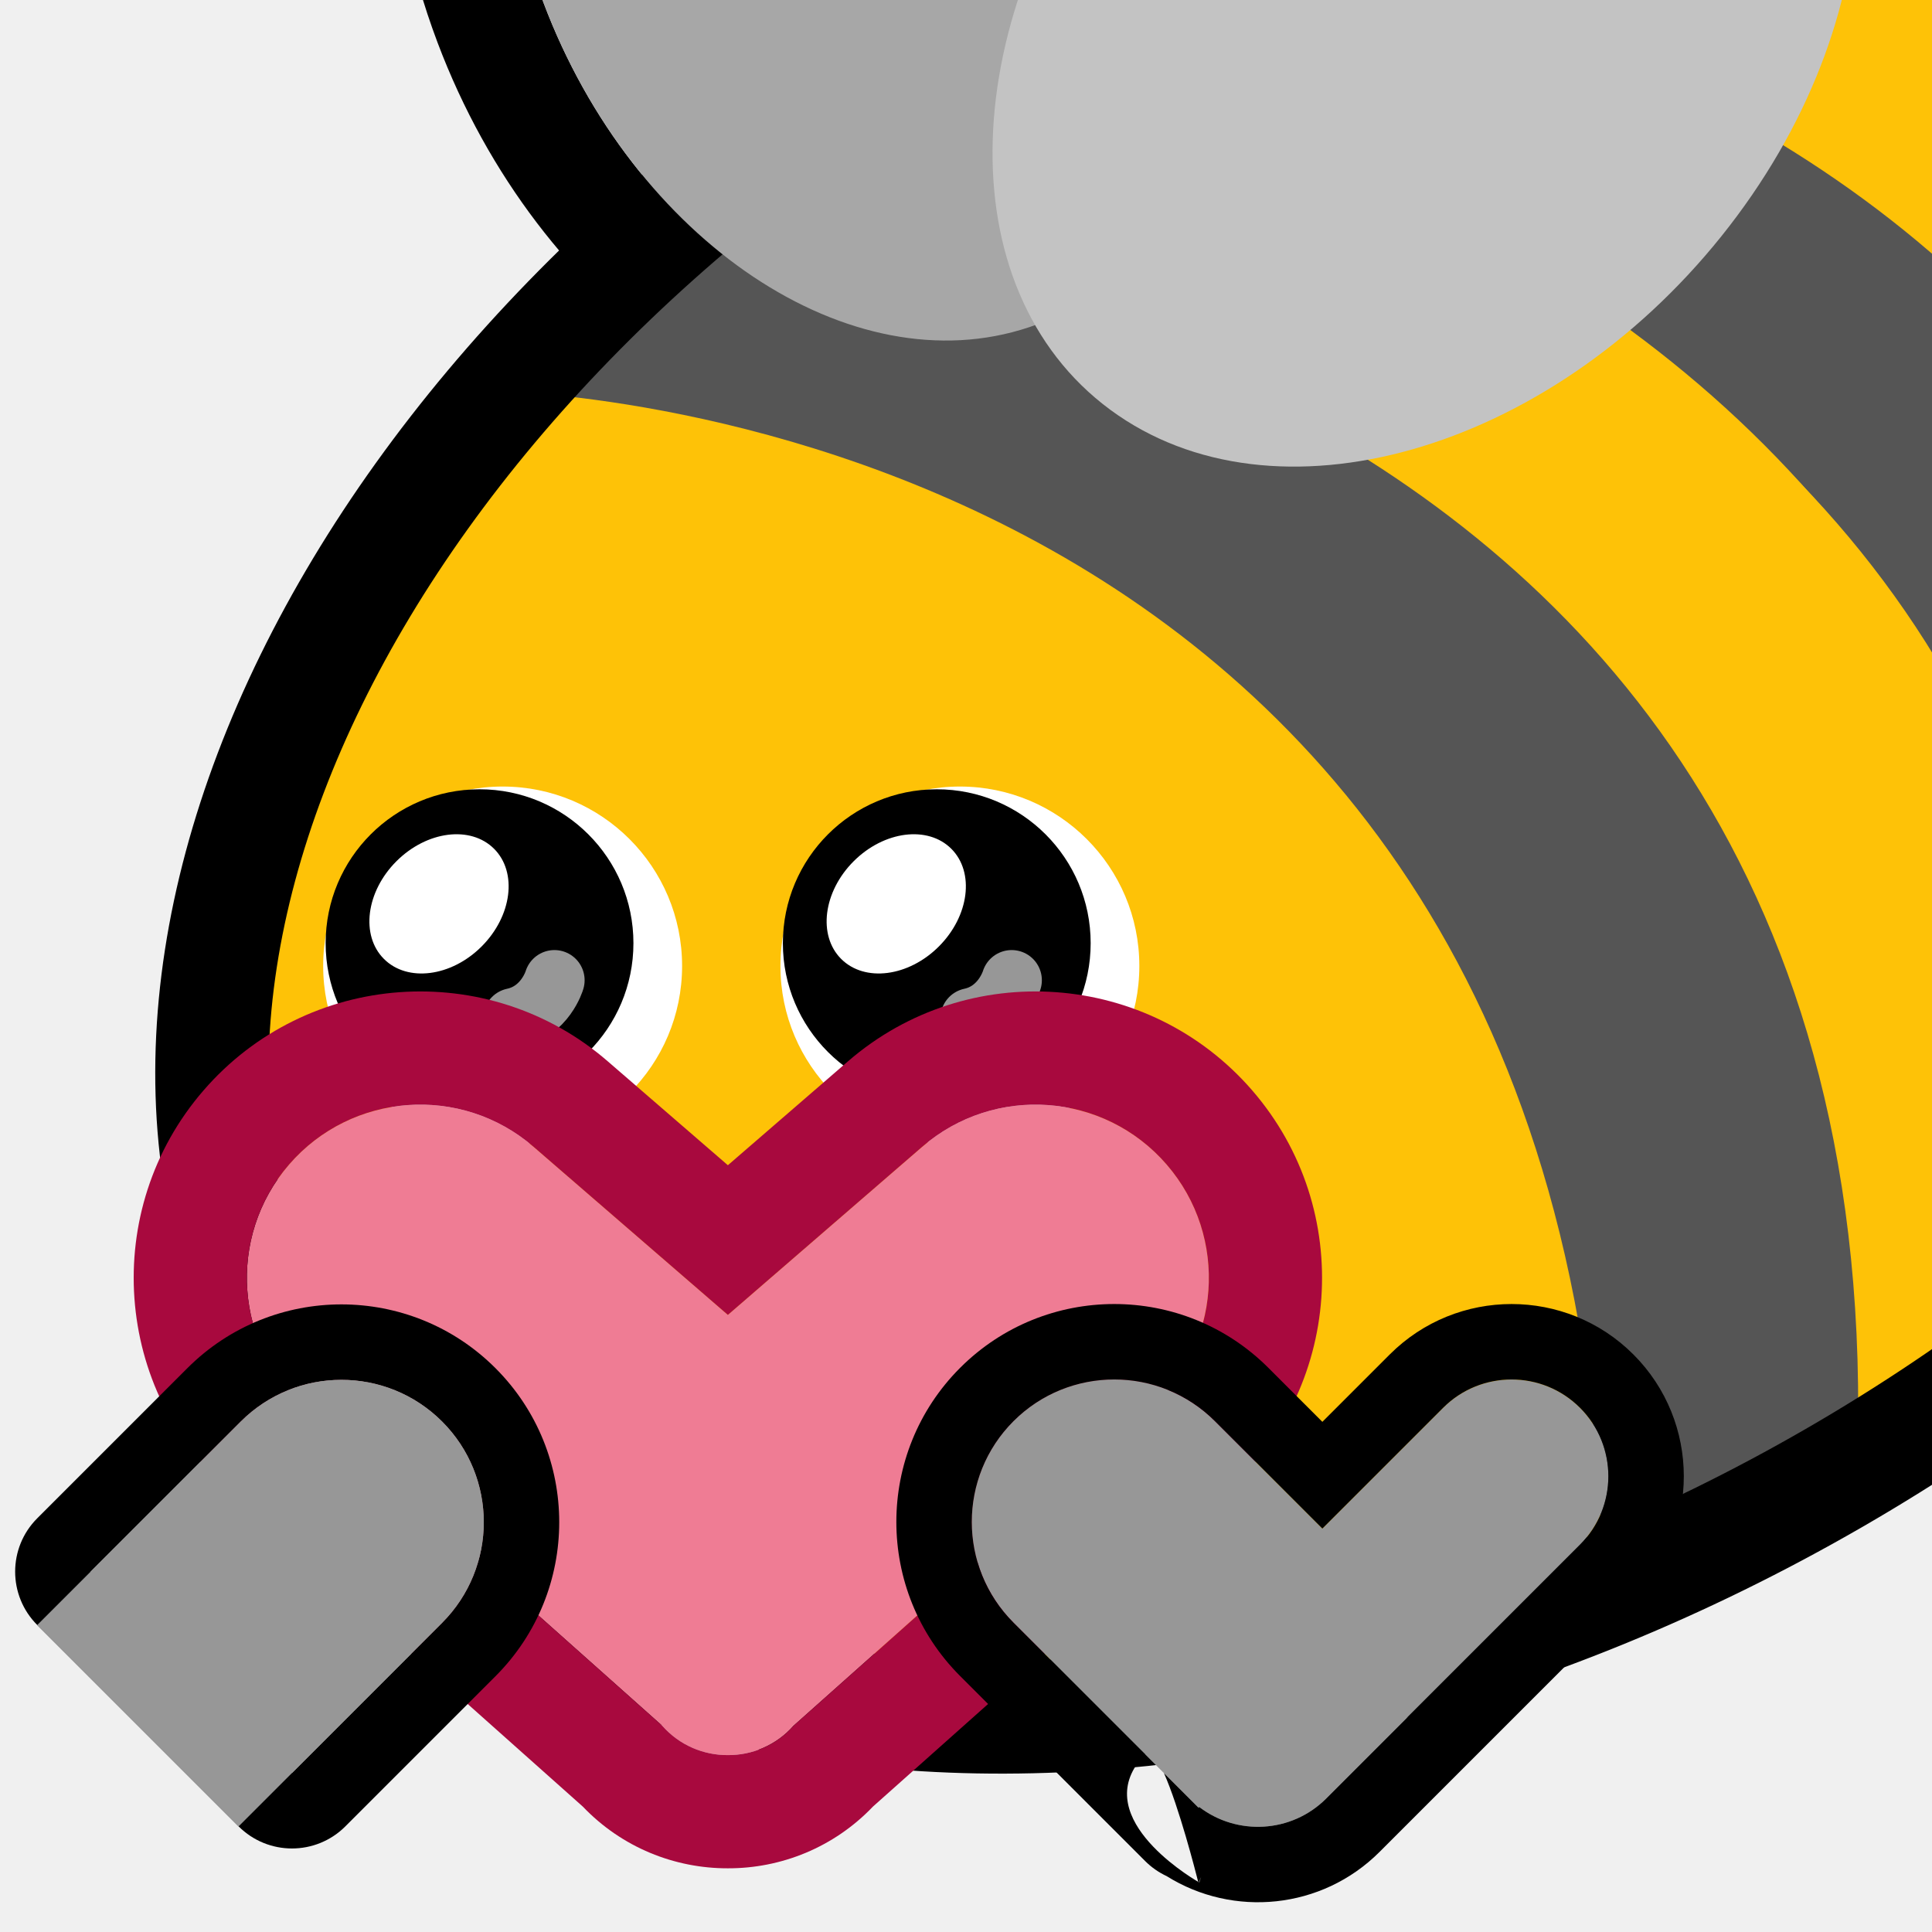
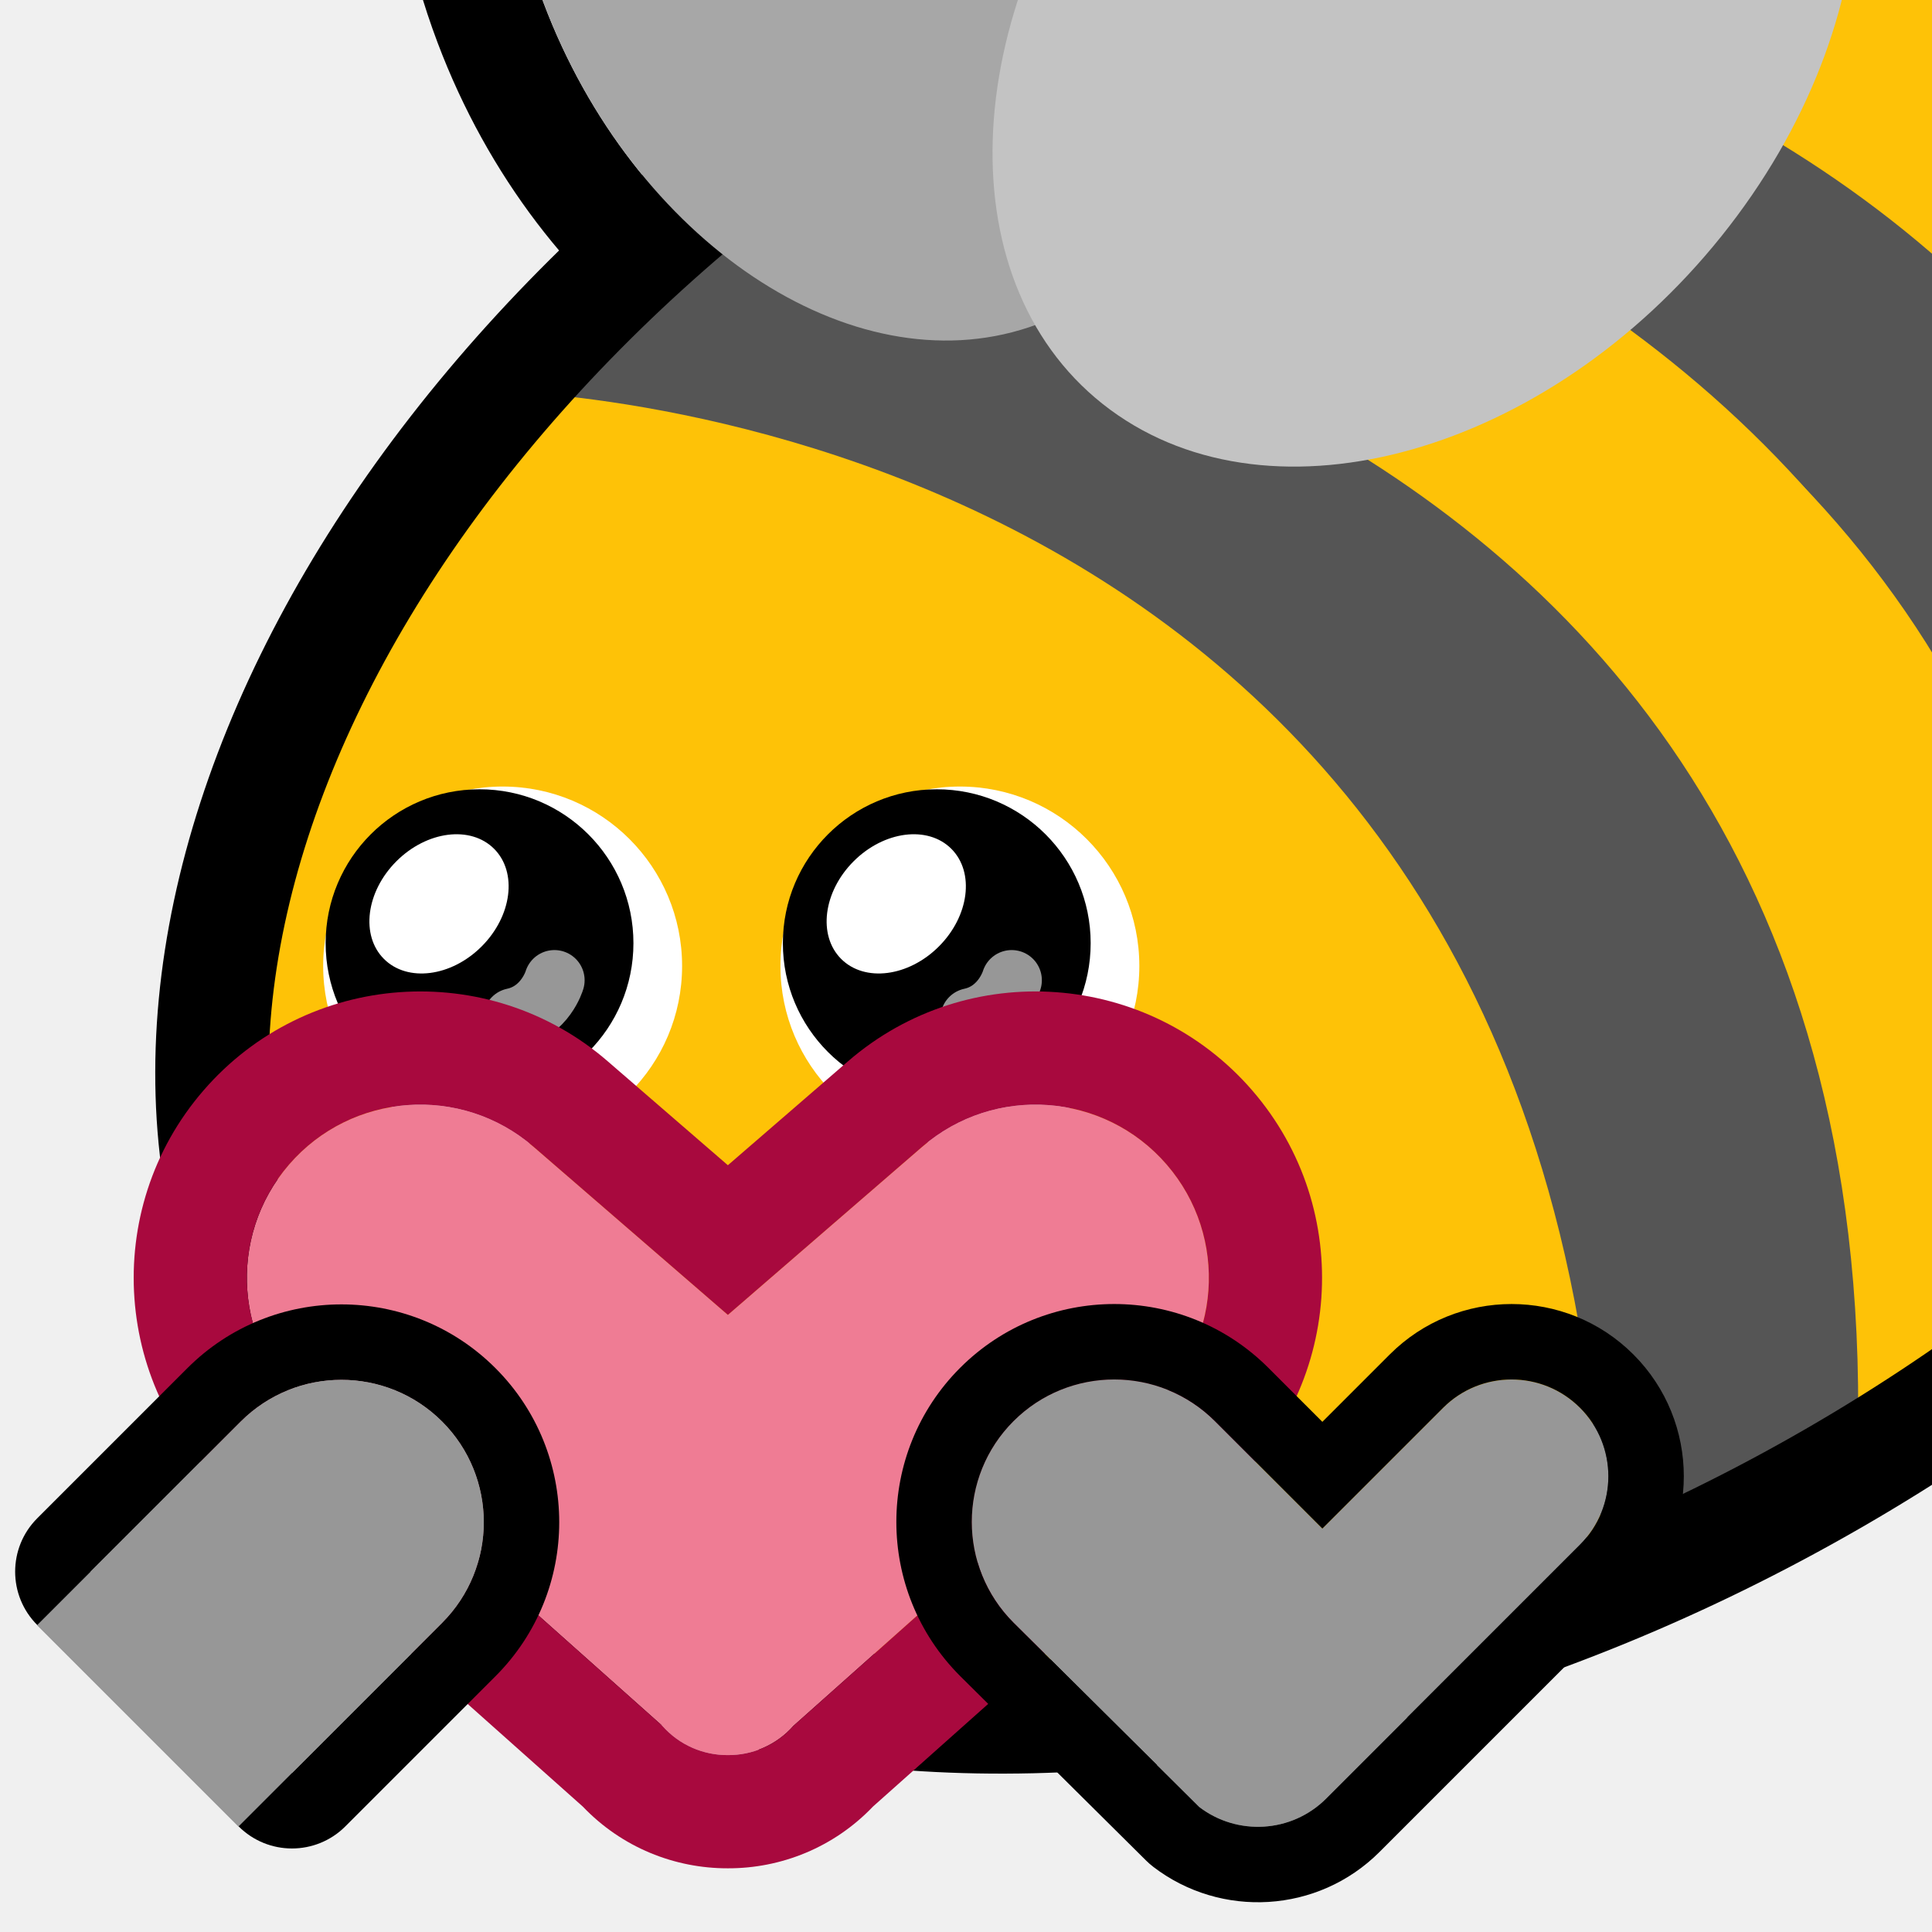
<svg xmlns="http://www.w3.org/2000/svg" width="100%" height="100%" viewBox="0 0 256 256" version="1.1" xml:space="preserve" style="fill-rule:evenodd;clip-rule:evenodd;stroke-linecap:round;stroke-linejoin:round;stroke-miterlimit:1.5;">
  <rect id="blobbee_heart" x="-0" y="0" width="256" height="256" style="fill:none;" />
  <clipPath id="_clip1">
    <rect x="-0" y="0" width="256" height="256" />
  </clipPath>
  <g clip-path="url(#_clip1)">
    <path id="Wings-outline" d="M130.856,59.756C103.019,62.47 71.403,41.235 57.982,5.65C42.637,-35.039 58.037,-75.299 88.386,-85.447C112.041,-93.356 140.798,-81.45 159.283,-56.218C186.131,-74.864 218.386,-77.209 239.378,-61.728C266.807,-41.5 268.887,4.414 239.797,40.686C211.162,76.39 165.207,86.274 138.208,66.364C135.509,64.373 133.058,62.162 130.856,59.756ZM137.155,43.08C139.645,47.429 142.961,51.231 147.111,54.291C168.802,70.288 205.09,59.987 228.095,31.302C251.1,2.617 252.167,-33.659 230.475,-49.656C210.553,-64.348 178.317,-56.856 155.368,-33.312C142.407,-61.872 115.433,-78.674 93.143,-71.221C69.559,-63.336 60.093,-31.263 72.017,0.357C83.942,31.976 112.771,51.244 136.356,43.359C136.624,43.269 136.89,43.176 137.155,43.08Z" />
    <path id="Body" d="M127.902,1.921C208.729,-44.745 300.137,-39.183 331.897,14.333C363.657,67.85 323.82,149.185 242.993,195.851C162.165,242.517 70.758,236.955 38.998,183.439C7.237,129.922 47.074,48.587 127.902,1.921Z" style="fill:rgb(254,194,7);" />
    <g id="Stripes">
      <path d="M188.793,-16.095C187.039,-14.699 315.054,-20.58 327.076,109.803C391.095,-61.796 189.429,-29.021 188.793,-16.095Z" style="fill:rgb(85,85,85);" />
      <path d="M327.076,111.159C319.401,-14.647 191.893,-17.614 192.59,-21.35L145.073,-3.751C145.073,-3.751 299.034,-6.142 304.518,142.104L323.15,113.42" style="fill:rgb(254,194,7);" />
      <path d="M275.897,172.628L304.252,142.104C298.868,-6.332 141.84,-8.914 141.842,-8.859L116.671,5.99C116.437,6.032 279.066,19.108 275.897,172.628Z" style="fill:rgb(85,85,85);" />
      <path d="M118.8,6.104L91.65,27.286C91.65,27.286 247.73,42.825 246.071,194.336L275.383,174.688C286.256,24.404 117.148,7.374 114.749,9.264" style="fill:rgb(254,194,7);" />
      <path d="M85.819,30.174L65.463,51.814C65.463,51.814 209.143,53.111 212.42,209.36L246.071,194.336C251.812,38.125 90.484,31.835 85.819,30.174Z" style="fill:rgb(85,85,85);" />
    </g>
    <path id="Body-outline" d="M127.902,1.921C208.729,-44.745 300.137,-39.183 331.897,14.333C363.657,67.85 323.82,149.185 242.993,195.851C162.165,242.517 70.758,236.955 38.998,183.439C7.237,129.922 47.074,48.587 127.902,1.921Z" style="fill:none;stroke:black;stroke-width:15px;" />
    <g id="Wings">
      <path id="Back-wing" d="M93.143,-71.221C116.727,-79.107 145.556,-59.838 157.481,-28.219C169.406,3.4 159.94,35.473 136.356,43.359C112.771,51.244 83.942,31.976 72.017,0.357C60.093,-31.263 69.559,-63.336 93.143,-71.221Z" style="fill:rgb(167,167,167);" />
      <path id="Front-wing" d="M230.475,-49.656C252.167,-33.659 251.1,2.617 228.095,31.302C205.09,59.987 168.802,70.288 147.111,54.291C125.419,38.295 126.486,2.019 149.491,-26.666C172.496,-55.351 208.784,-65.652 230.475,-49.656Z" style="fill:rgb(195,195,195);" />
    </g>
    <g id="Eyes">
      <g id="Right-eye">
        <circle id="Eye-white" cx="127.189" cy="128" r="23.779" style="fill:white;" />
        <circle id="Pupil" cx="124.127" cy="124.976" r="20.392" />
        <path id="Eye-reflection-top" d="M113.113,114.122C117.141,110.094 122.94,109.354 126.055,112.469C129.171,115.585 128.43,121.384 124.403,125.412C120.375,129.44 114.576,130.18 111.46,127.065C108.344,123.949 109.085,118.15 113.113,114.122Z" style="fill:white;" />
        <path id="Eye-reflection-bottom" d="M134.052,129.888C134.052,129.888 132.852,134.024 128.61,134.929" style="fill:none;stroke:rgb(151,151,151);stroke-width:8px;" />
      </g>
      <g id="Left-eye">
        <circle id="Eye-white1" cx="66.602" cy="128" r="23.779" style="fill:white;" />
        <circle id="Pupil1" cx="63.541" cy="124.976" r="20.392" />
        <path id="Eye-reflection-top1" d="M52.526,114.122C56.554,110.094 62.354,109.354 65.469,112.469C68.585,115.585 67.844,121.384 63.816,125.412C59.789,129.44 53.989,130.18 50.874,127.065C47.758,123.949 48.499,118.15 52.526,114.122Z" style="fill:white;" />
        <path id="Eye-reflection-bottom1" d="M73.465,129.888C73.465,129.888 72.266,134.024 68.024,134.929" style="fill:none;stroke:rgb(151,151,151);stroke-width:8px;" />
      </g>
    </g>
    <path id="Heart" d="M87.749,228.668L40.65,186.704C31.063,178.41 30.013,163.894 38.306,154.307C46.599,144.719 61.116,143.669 70.703,151.962L96.448,174.232L122.192,151.962C131.779,143.669 146.296,144.719 154.589,154.307C162.882,163.894 161.832,178.41 152.245,186.704L105.146,228.668C102.863,231.261 99.661,232.58 96.448,232.559C93.234,232.58 90.032,231.261 87.749,228.668Z" style="fill:rgb(239,124,148);" />
    <path d="M77.228,239.384C77.226,239.382 77.224,239.38 77.221,239.378C76.583,238.809 30.744,197.968 30.787,198.005C14.985,184.288 13.266,160.325 26.962,144.493C40.671,128.645 64.668,126.908 80.517,140.618C80.517,140.618 96.448,154.398 96.448,154.398L112.378,140.618C128.227,126.908 152.224,128.645 165.934,144.493C179.616,160.31 177.913,184.245 162.151,197.967C162.151,197.967 115.667,239.384 115.671,239.38C110.49,244.807 103.482,247.581 96.446,247.56C89.411,247.579 82.408,244.807 77.228,239.384ZM87.749,228.668C90.032,231.261 93.234,232.58 96.448,232.559C99.661,232.58 102.863,231.261 105.146,228.668L152.245,186.704C161.832,178.41 162.882,163.894 154.589,154.307C146.296,144.719 131.779,143.669 122.192,151.962L96.448,174.232L70.703,151.962C61.116,143.669 46.599,144.719 38.306,154.307C30.013,163.894 31.063,178.41 40.65,186.704L87.749,228.668Z" style="fill:rgb(168,9,62);" />
    <g id="Left-hand">
      <path id="Outline" d="M31.899,188.359L12.007,208.251L38.689,234.932L58.58,215.04C65.943,207.677 65.943,195.722 58.58,188.359C51.217,180.996 39.262,180.996 31.899,188.359Z" style="fill:rgb(151,151,151);" />
      <path d="M24.828,181.288C36.093,170.022 54.386,170.022 65.651,181.288C76.917,192.553 76.917,210.846 65.651,222.111L45.76,242.003C41.854,245.909 35.523,245.909 31.617,242.003L4.936,215.322C1.031,211.417 1.031,205.085 4.936,201.18L24.828,181.288ZM31.899,188.359L12.007,208.251L38.689,234.932L58.58,215.04C65.943,207.677 65.943,195.722 58.58,188.359C51.217,180.996 39.262,180.996 31.899,188.359Z" />
      <path id="Fill" d="M31.899,188.359L4.926,215.332L31.607,242.013L58.58,215.04C65.943,207.677 65.943,195.722 58.58,188.359C51.217,180.996 39.262,180.996 31.899,188.359Z" style="fill:rgb(151,151,151);" />
    </g>
-     <path id="Right-arm" d="M158.906,239.434L158.81,239.53L134.294,215.013C126.926,207.645 126.926,195.682 134.294,188.314C141.662,180.947 153.625,180.947 160.993,188.314L175.221,202.543L191.221,186.543C196.227,181.537 204.355,181.537 209.361,186.543C214.367,191.549 214.367,199.677 209.361,204.683L175.728,238.316C171.14,242.904 163.922,243.277 158.906,239.434Z" style="fill:rgb(151,151,151);" />
-     <path d="M154.582,248.592C153.535,248.103 152.572,247.433 151.739,246.601L127.223,222.084C115.953,210.814 115.953,192.514 127.223,181.243C138.493,169.973 156.793,169.973 168.064,181.243C168.064,181.243 175.221,188.401 175.221,188.401L184.15,179.472C193.059,170.564 207.524,170.564 216.432,179.472C225.341,188.38 225.341,202.846 216.432,211.754L182.799,245.387C175.145,253.041 163.385,254.105 154.582,248.592ZM151.74,232.459C144.011,240.356 157.246,248.462 158.766,249.353C158.43,248.019 156.237,239.455 154.233,234.952L158.81,239.53L158.906,239.434C163.922,243.277 171.14,242.904 175.728,238.316L209.361,204.683C214.367,199.677 214.367,191.549 209.361,186.543C204.355,181.537 196.227,181.537 191.221,186.543L175.221,202.543L160.993,188.314C153.625,180.947 141.662,180.947 134.294,188.314C126.926,195.682 126.926,207.645 134.294,215.013L151.74,232.459ZM158.861,249.408C158.891,249.425 158.906,249.434 158.906,249.434L159.159,248.687L158.861,249.408Z" />
+     <path id="Right-arm" d="M158.906,239.434L134.294,215.013C126.926,207.645 126.926,195.682 134.294,188.314C141.662,180.947 153.625,180.947 160.993,188.314L175.221,202.543L191.221,186.543C196.227,181.537 204.355,181.537 209.361,186.543C214.367,191.549 214.367,199.677 209.361,204.683L175.728,238.316C171.14,242.904 163.922,243.277 158.906,239.434Z" style="fill:rgb(151,151,151);" />
+     <path d="M151.863,246.532L127.251,222.112C127.241,222.103 127.232,222.093 127.223,222.084C115.953,210.814 115.953,192.514 127.223,181.243C138.493,169.973 156.793,169.973 168.064,181.243C168.064,181.243 175.221,188.401 175.221,188.401L184.15,179.472C193.059,170.564 207.524,170.564 216.432,179.472C225.341,188.38 225.341,202.846 216.432,211.754L182.799,245.387C174.623,253.563 161.761,254.22 152.824,247.371C152.486,247.113 152.165,246.832 151.863,246.532ZM158.906,239.434C163.922,243.277 171.14,242.904 175.728,238.316L209.361,204.683C214.367,199.677 214.367,191.549 209.361,186.543C204.355,181.537 196.227,181.537 191.221,186.543L175.221,202.543L160.993,188.314C153.625,180.947 141.662,180.947 134.294,188.314C126.926,195.682 126.926,207.645 134.294,215.013L158.906,239.434Z" />
  </g>
</svg>
